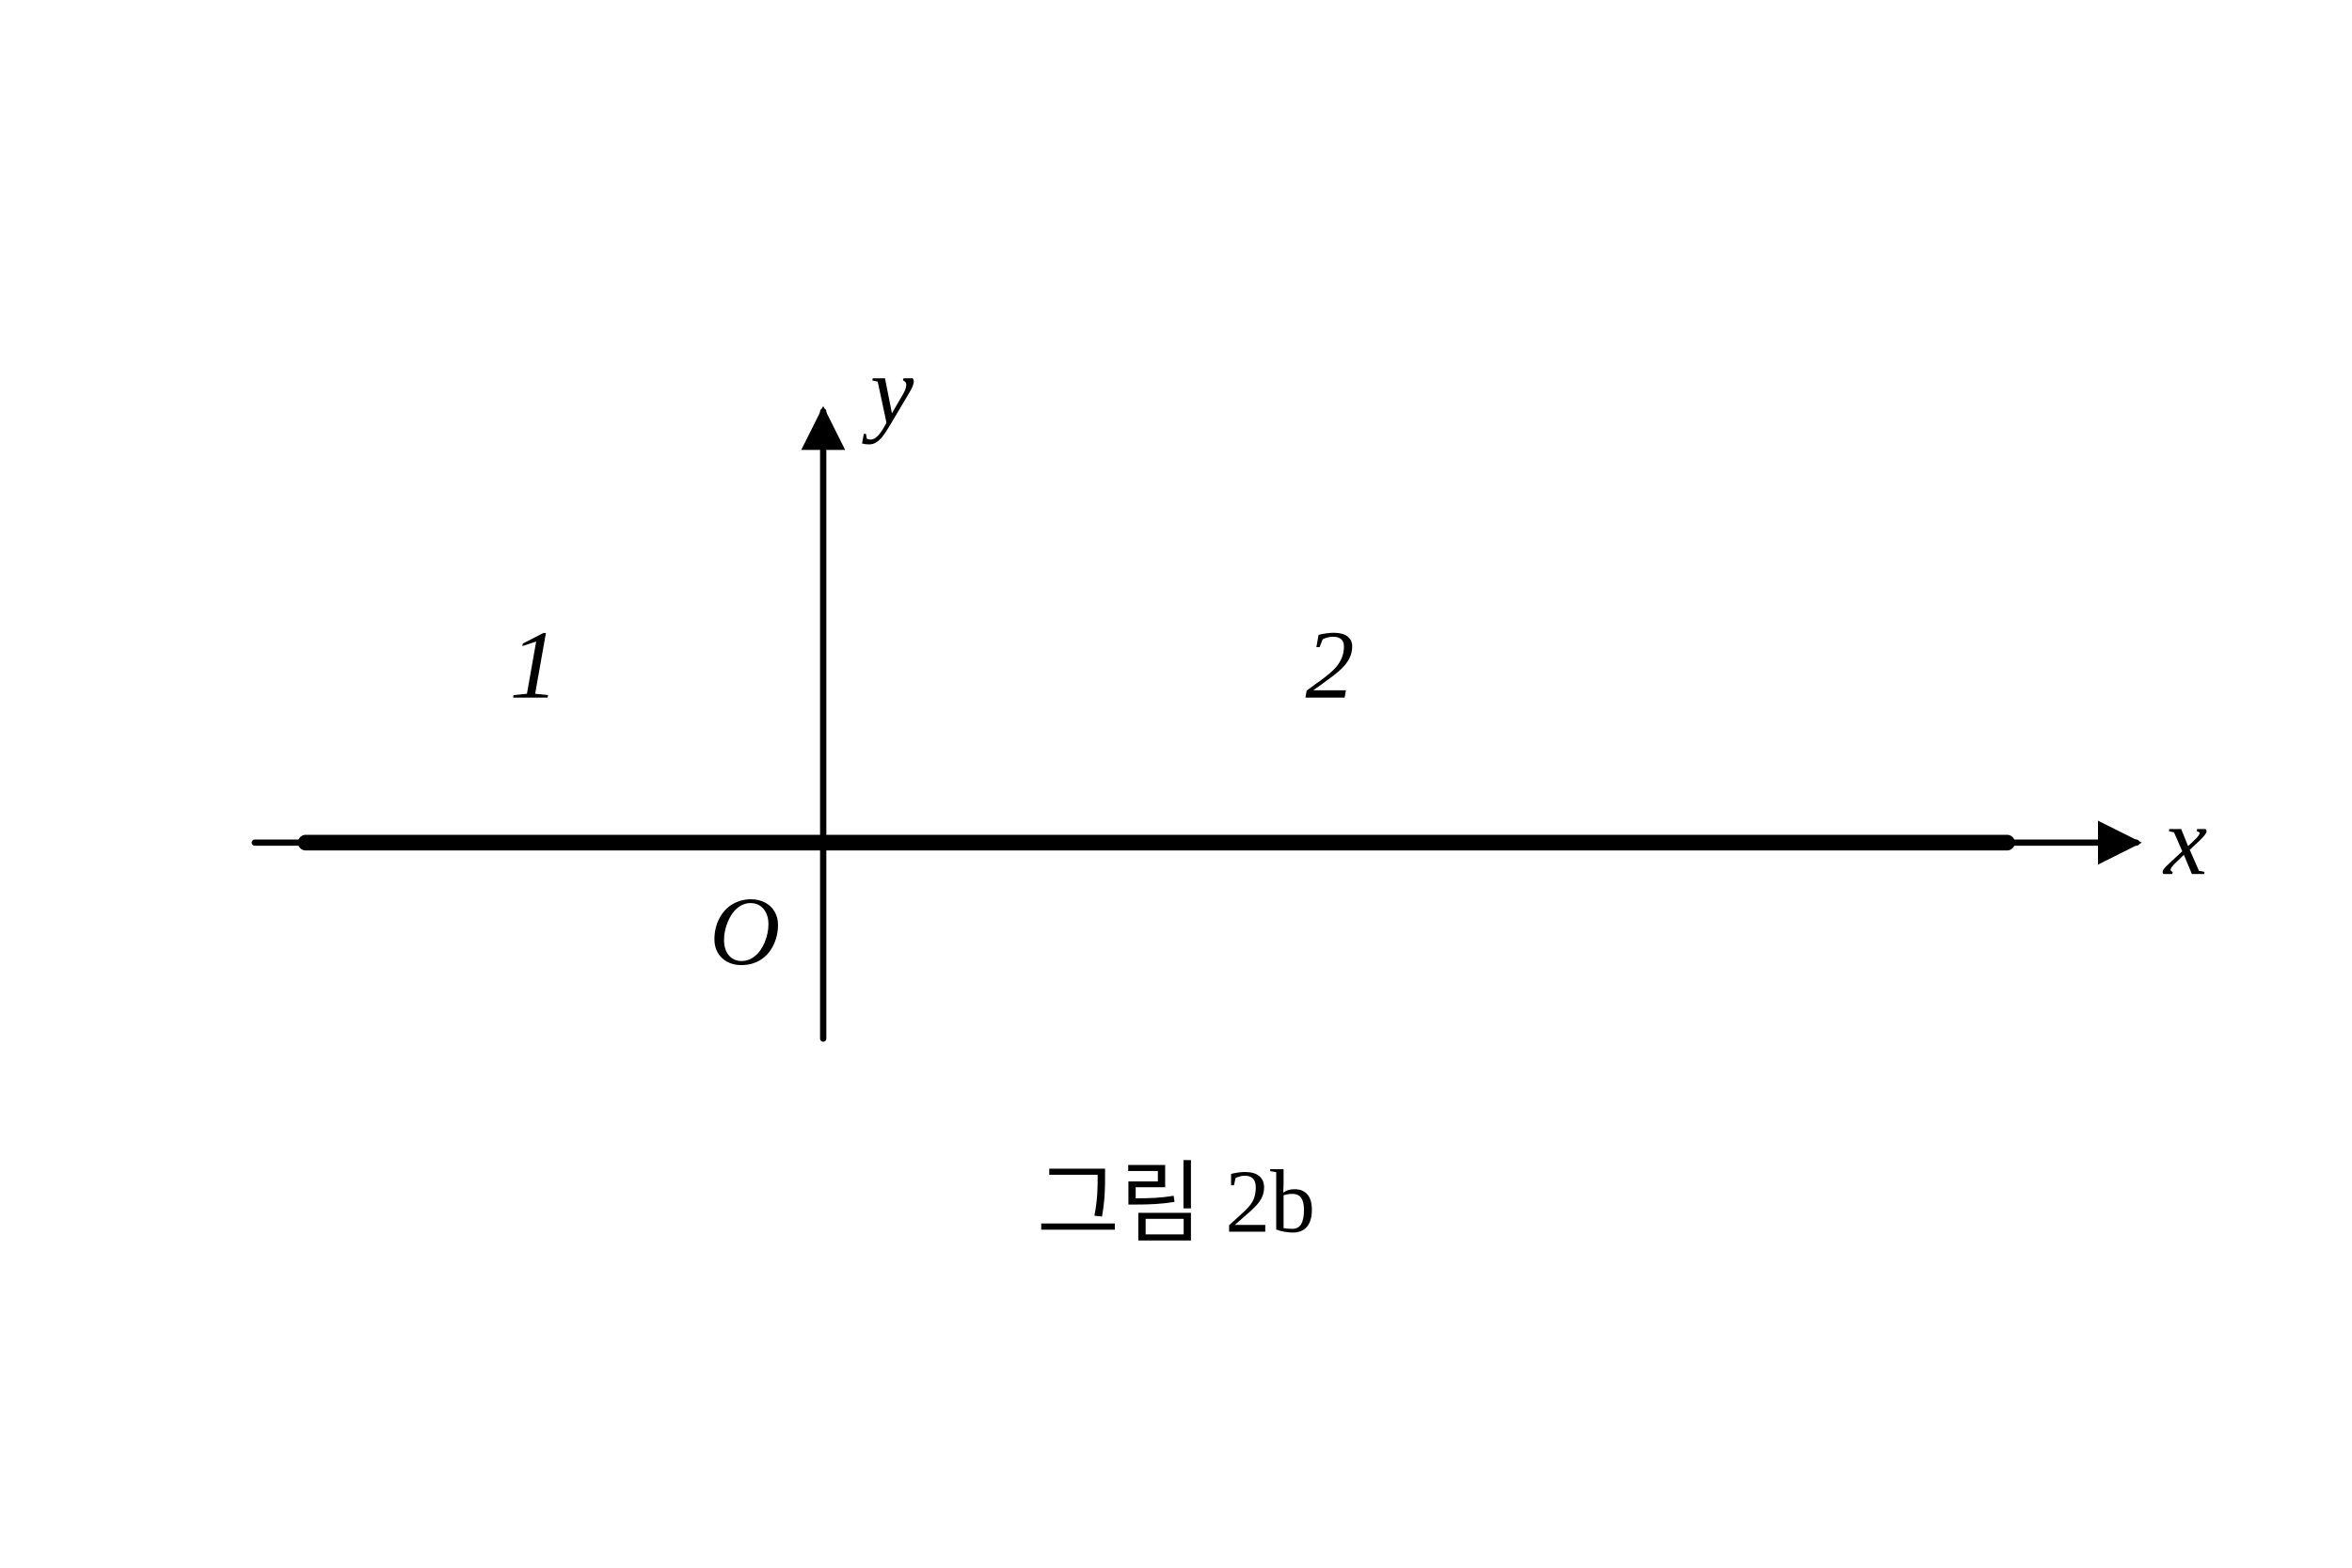
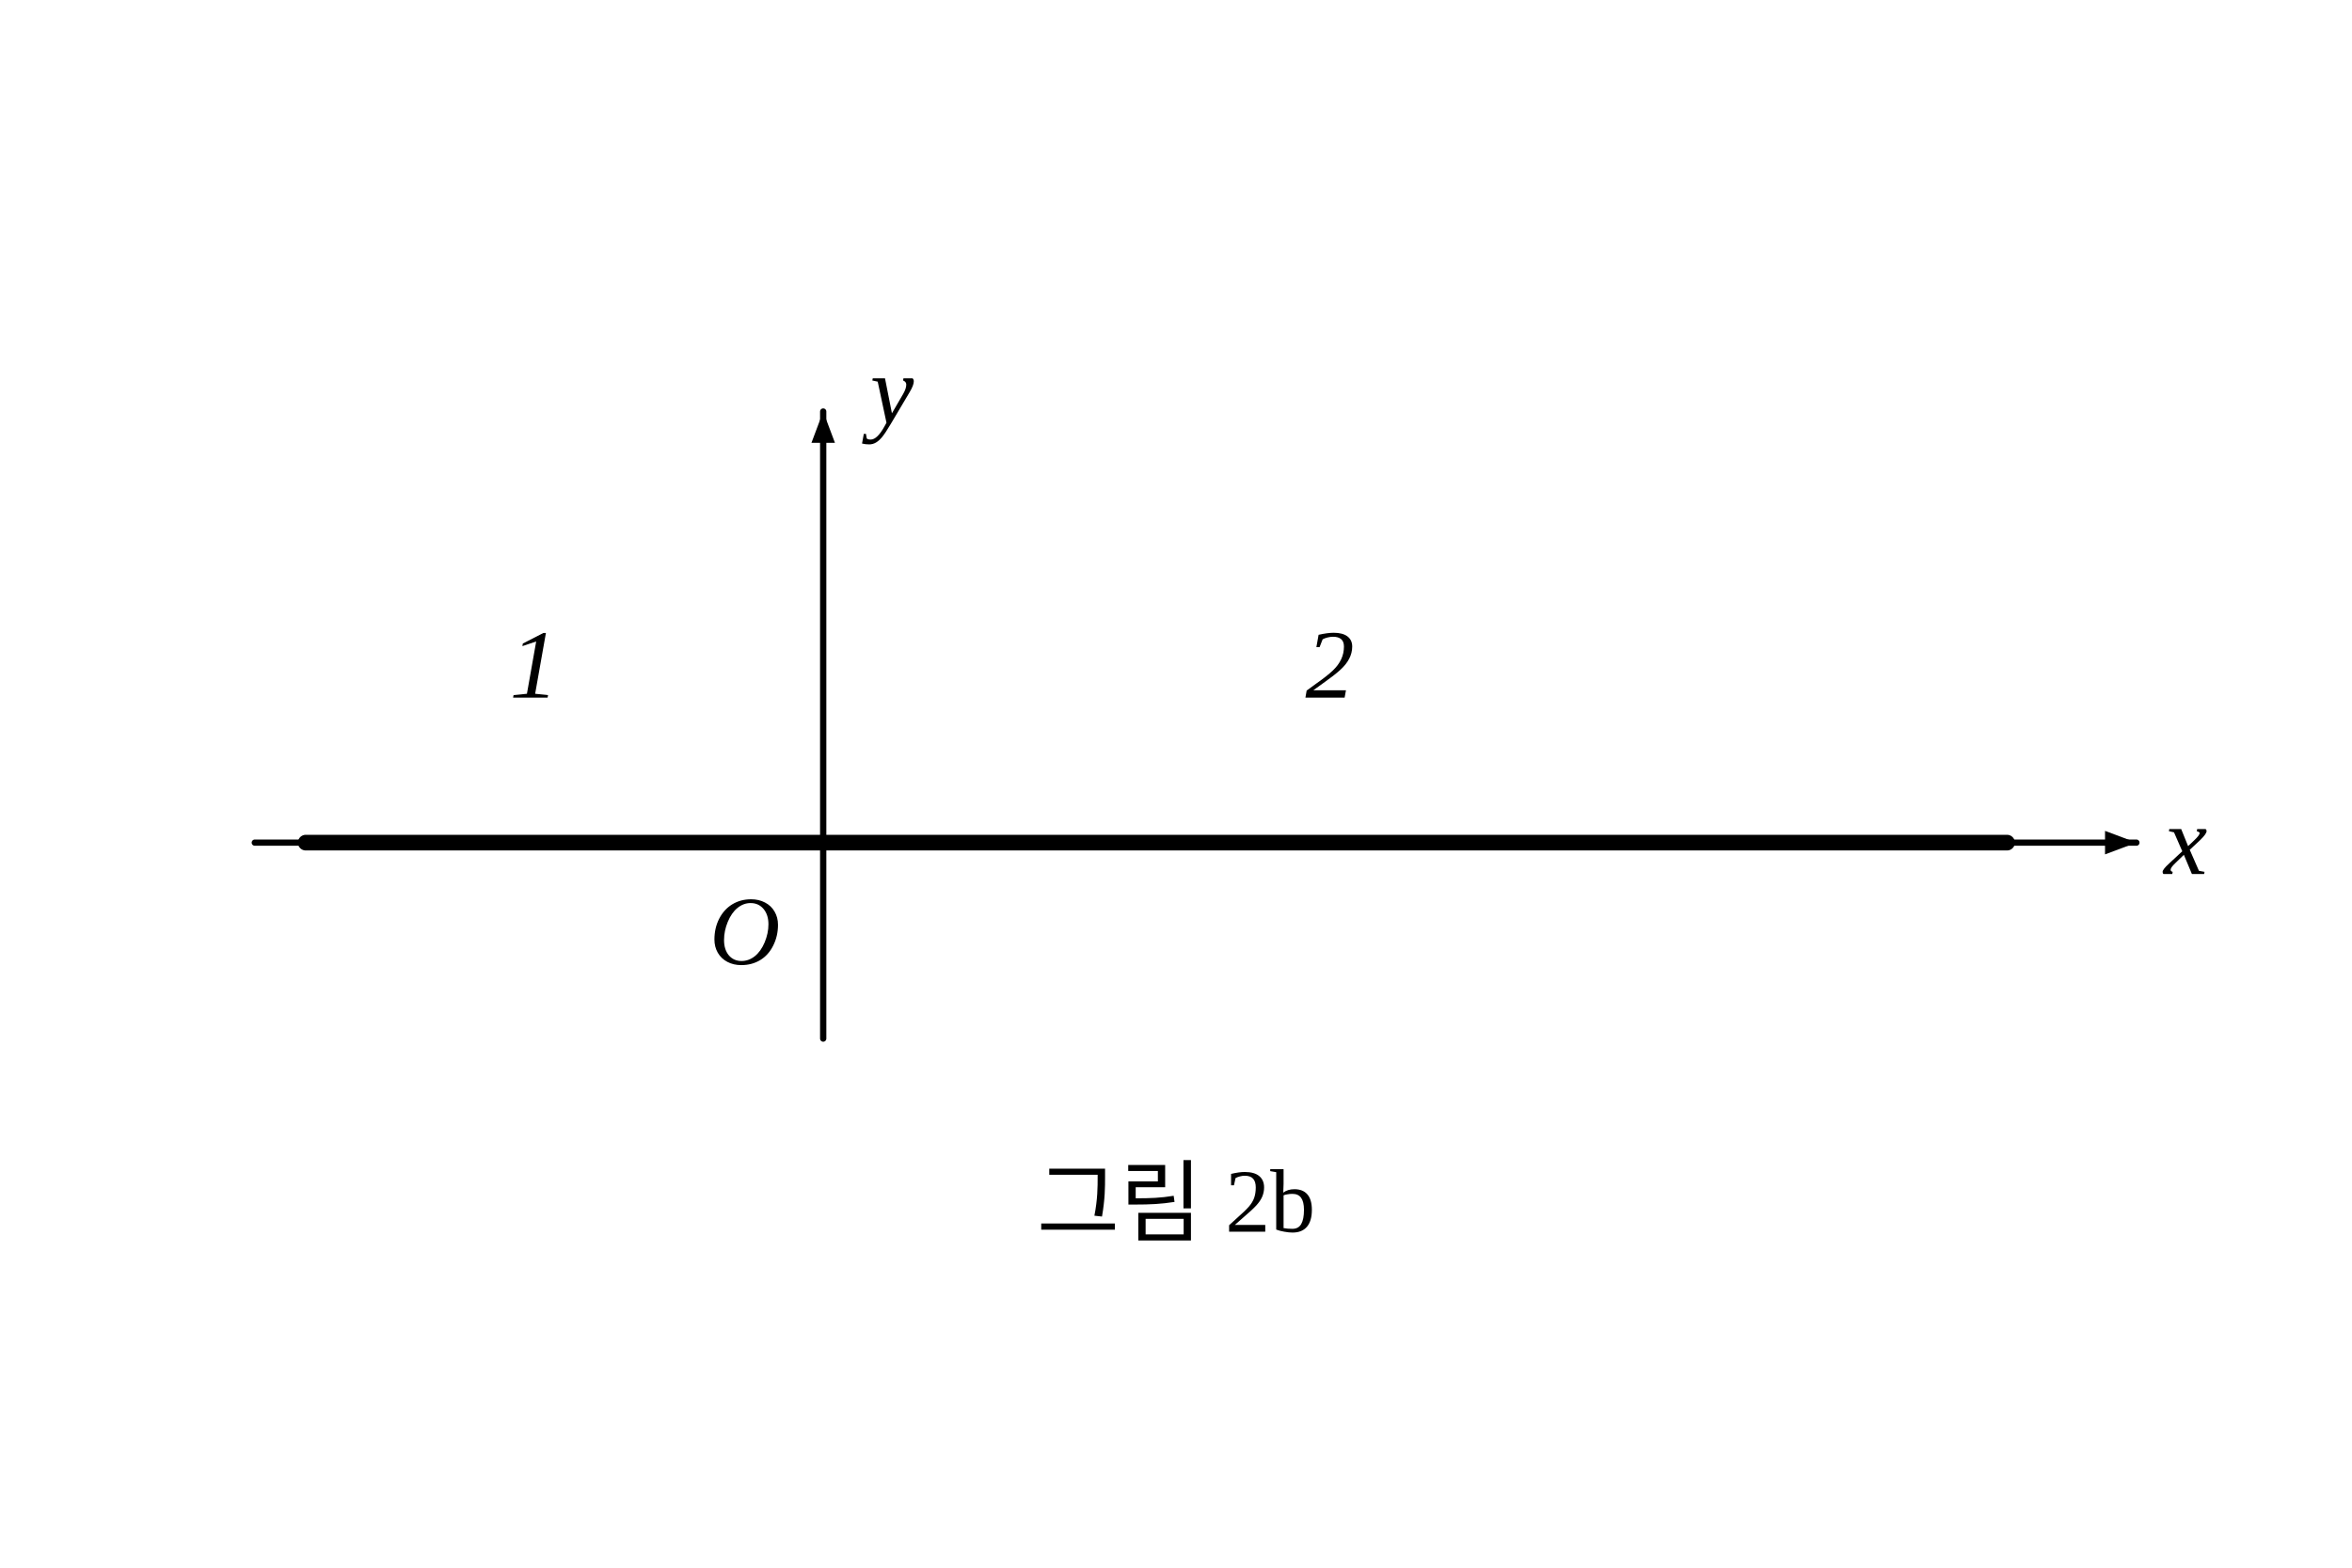
<svg xmlns="http://www.w3.org/2000/svg" width="600" height="400" viewBox="0 0 600 400">
  <defs>
    <marker id="arr" viewBox="0 0 8 8" refX="7" refY="4" markerWidth="7" markerHeight="7" orient="auto-start-reverse">
      <path d="M0 0 L8 4 L0 8 Z" fill="black" />
    </marker>
  </defs>
  <g fill="none" stroke="black" stroke-width="1.6" stroke-linecap="round" stroke-linejoin="round">
-     <path d="M65 215 L545 215" marker-end="url(#arr)" />
-     <path d="M210 265 L210 105" marker-end="url(#arr)" />
+     <path d="M65 215 L545 215" />
+     <path d="M545.000 215.000 L537.000 218.000 L537.000 212.000 Z" fill="black" stroke="none" />
+     <path d="M210 265 L210 105" />
+     <path d="M210.000 105.000 L213.000 113.000 L207.000 113.000 Z" fill="black" stroke="none" />
  </g>
  <text x="552" y="223" font-family="Times New Roman,serif" font-size="25" font-style="italic" fill="black" text-anchor="start">x</text>
  <g fill="none" stroke="black" stroke-width="1.6" stroke-linecap="round" stroke-linejoin="round" />
  <text x="222" y="108" font-family="Times New Roman,serif" font-size="25" font-style="italic" fill="black" text-anchor="start">y</text>
  <g fill="none" stroke="black" stroke-width="1.6" stroke-linecap="round" stroke-linejoin="round" />
  <text x="181" y="246" font-family="Times New Roman,serif" font-size="25" font-style="italic" fill="black" text-anchor="start">O</text>
  <g fill="none" stroke="black" stroke-width="1.6" stroke-linecap="round" stroke-linejoin="round">
    <path d="M78 215 L512 215" stroke-width="4" />
  </g>
  <text x="130" y="178" font-family="Times New Roman,serif" font-size="25" font-style="italic" fill="black" text-anchor="start">1</text>
  <g fill="none" stroke="black" stroke-width="1.6" stroke-linecap="round" stroke-linejoin="round" />
  <text x="333" y="178" font-family="Times New Roman,serif" font-size="25" font-style="italic" fill="black" text-anchor="start">2</text>
  <g fill="none" stroke="black" stroke-width="1.6" stroke-linecap="round" stroke-linejoin="round" />
  <text x="300" y="315" font-family="Times New Roman,serif" font-size="23" font-style="normal" fill="black" text-anchor="middle">그림 2b</text>
  <g fill="none" stroke="black" stroke-width="1.6" stroke-linecap="round" stroke-linejoin="round" />
</svg>
